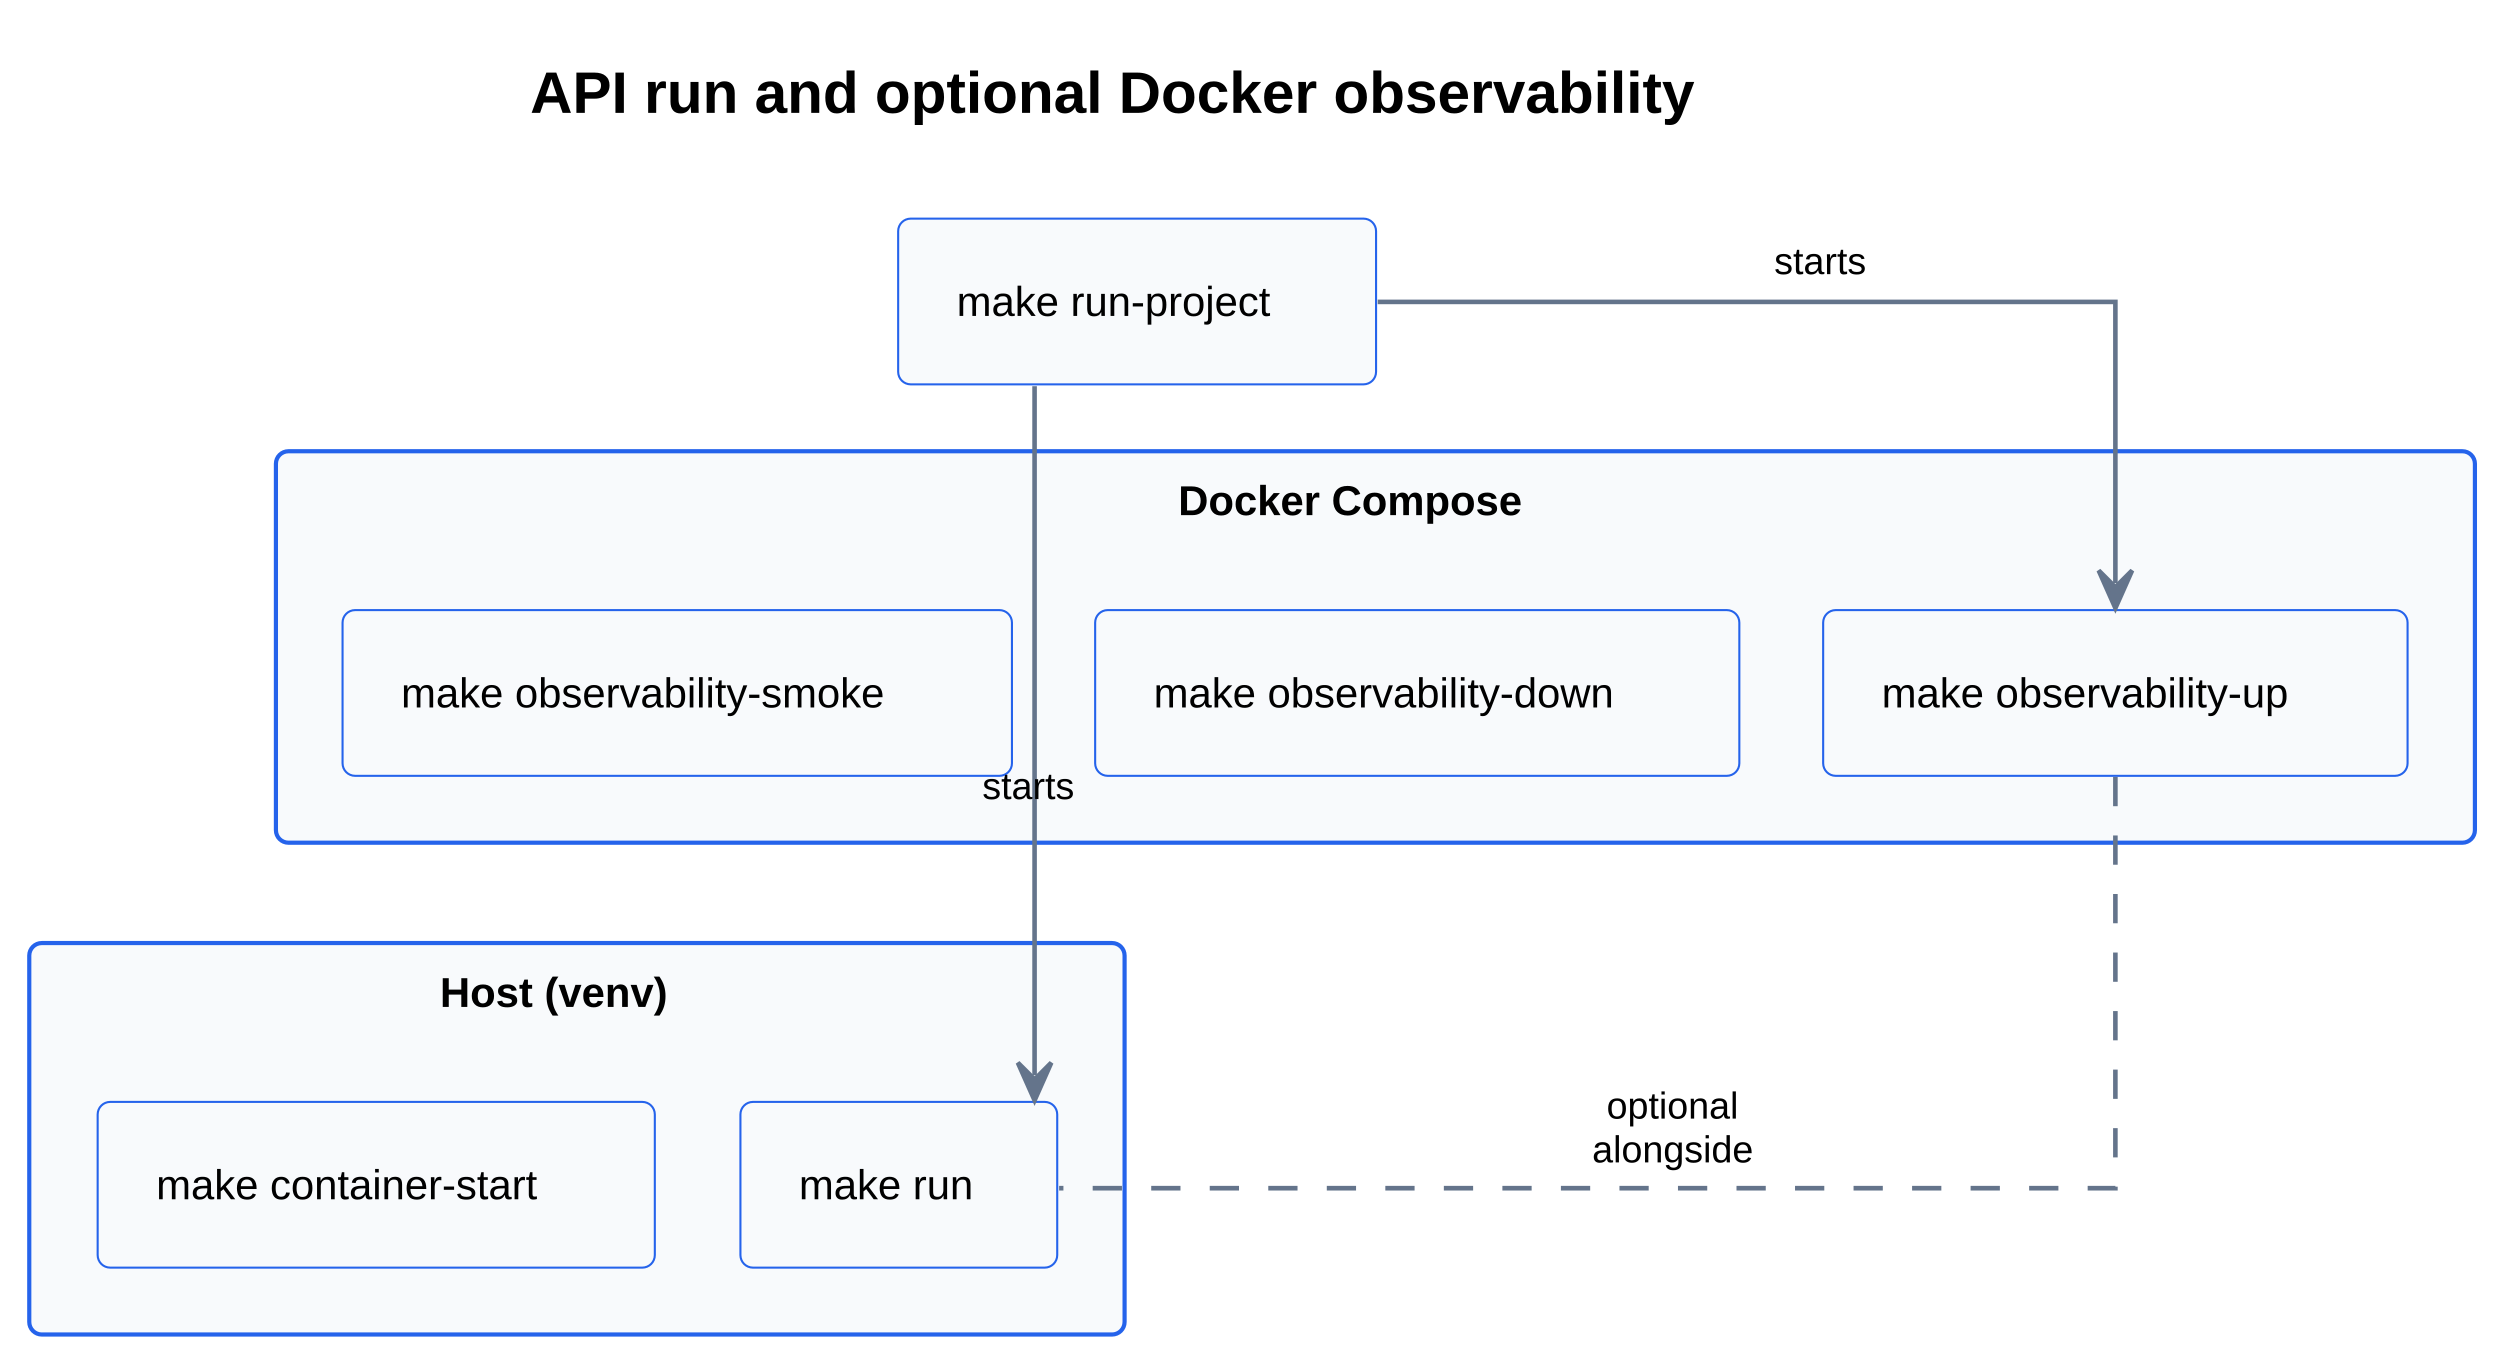
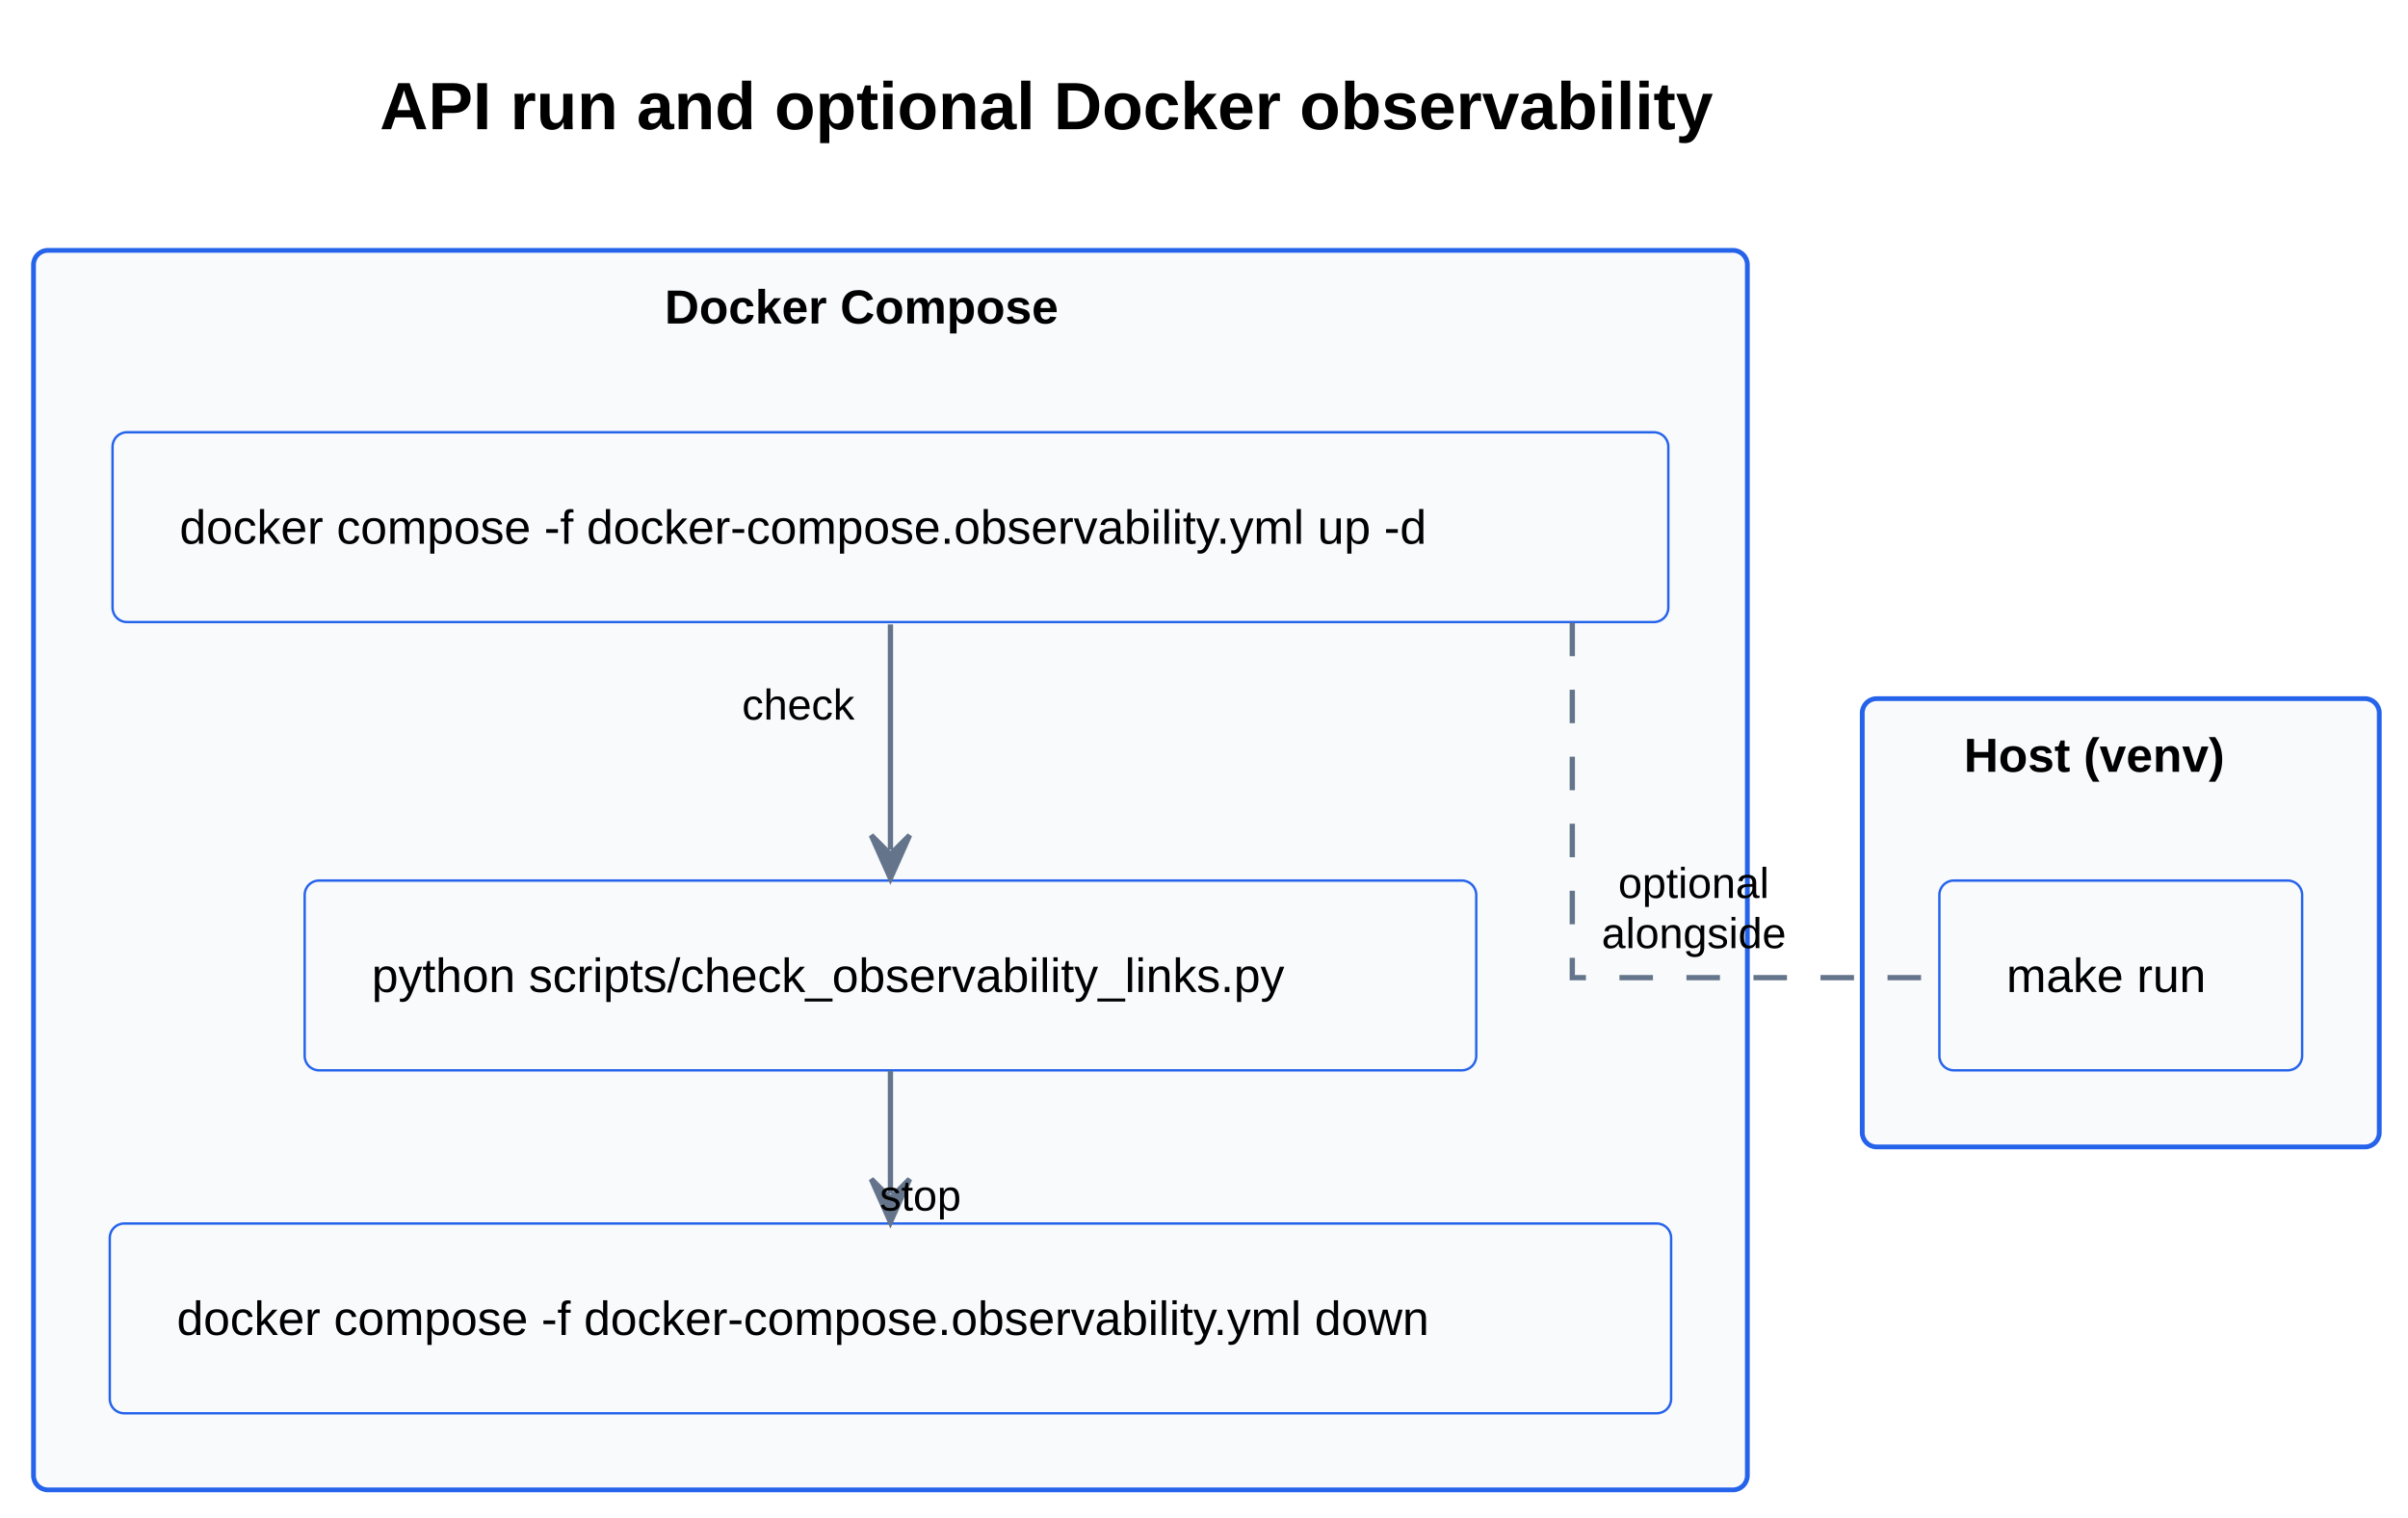
- <svg xmlns="http://www.w3.org/2000/svg" contentStyleType="text/css" data-diagram-type="DESCRIPTION" height="325px" preserveAspectRatio="none" style="width:598px;height:325px;background:#FFFFFF;" version="1.1" viewBox="0 0 598 325" width="598px" zoomAndPan="magnify">
+ <svg xmlns="http://www.w3.org/2000/svg" contentStyleType="text/css" data-diagram-type="DESCRIPTION" height="317px" preserveAspectRatio="none" style="width:503px;height:317px;background:#FFFFFF;" version="1.1" viewBox="0 0 503 317" width="503px" zoomAndPan="magnify">
  <defs />
  <g>
    <g class="title" data-source-line="44">
-       <text fill="#000000" font-family="'Arial'" font-size="14" font-weight="bold" lengthAdjust="spacing" textLength="330.34" x="126.83" y="26.995">API run and optional Docker observability</text>
+       <text fill="#000000" font-family="'Arial'" font-size="14" font-weight="bold" lengthAdjust="spacing" textLength="330.34" x="79.33" y="26.995">API run and optional Docker observability</text>
    </g>
-     <g class="cluster" data-qualified-name="Host .venv." data-source-line="50" id="ent0003">
-       <rect fill="#F8FAFC" height="93.64" rx="3" ry="3" style="stroke:#2563EB;stroke-width:1;" width="262" x="7" y="225.577" />
-       <text fill="#000000" font-family="'Arial'" font-size="10" font-weight="bold" lengthAdjust="spacing" textLength="65.532" x="105.234" y="240.859">Host (venv)</text>
+     <g class="cluster" data-qualified-name="Host .venv." data-source-line="48" id="ent0002">
+       <rect fill="#F8FAFC" height="93.64" rx="3" ry="3" style="stroke:#2563EB;stroke-width:1;" width="108" x="389" y="145.937" />
+       <text fill="#000000" font-family="'Arial'" font-size="10" font-weight="bold" lengthAdjust="spacing" textLength="65.532" x="410.234" y="161.219">Host (venv)</text>
    </g>
-     <g class="cluster" data-qualified-name="Docker Compose" data-source-line="55" id="ent0006">
-       <rect fill="#F8FAFC" height="93.64" rx="3" ry="3" style="stroke:#2563EB;stroke-width:1;" width="526" x="66" y="107.937" />
-       <text fill="#000000" font-family="'Arial'" font-size="10" font-weight="bold" lengthAdjust="spacing" textLength="94.336" x="281.832" y="123.219">Docker Compose</text>
+     <g class="cluster" data-qualified-name="Docker Compose" data-source-line="52" id="ent0004">
+       <rect fill="#F8FAFC" height="258.92" rx="3" ry="3" style="stroke:#2563EB;stroke-width:1;" width="358" x="7" y="52.297" />
+       <text fill="#000000" font-family="'Arial'" font-size="10" font-weight="bold" lengthAdjust="spacing" textLength="94.336" x="138.832" y="67.579">Docker Compose</text>
    </g>
-     <g class="entity" data-qualified-name="Host .venv..run" data-source-line="51" id="ent0004">
-       <rect fill="#F8FAFC" height="39.641" rx="3" ry="3" style="stroke:#2563EB;stroke-width:0.5;" width="75.778" x="177.11" y="263.577" />
-       <text fill="#000000" font-family="'Arial'" font-size="10" lengthAdjust="spacing" textLength="47.778" x="191.11" y="286.859">make run</text>
+     <g class="entity" data-qualified-name="Host .venv..run" data-source-line="49" id="ent0003">
+       <rect fill="#F8FAFC" height="39.641" rx="3" ry="3" style="stroke:#2563EB;stroke-width:0.5;" width="75.778" x="405.11" y="183.937" />
+       <text fill="#000000" font-family="'Arial'" font-size="10" lengthAdjust="spacing" textLength="47.778" x="419.11" y="207.219">make run</text>
    </g>
-     <g class="entity" data-qualified-name="Host .venv..cstart" data-source-line="52" id="ent0005">
-       <rect fill="#F8FAFC" height="39.641" rx="3" ry="3" style="stroke:#2563EB;stroke-width:0.5;" width="133.273" x="23.36" y="263.577" />
-       <text fill="#000000" font-family="'Arial'" font-size="10" lengthAdjust="spacing" textLength="105.273" x="37.36" y="286.859">make container-start</text>
+     <g class="entity" data-qualified-name="Docker Compose.obup" data-source-line="53" id="ent0005">
+       <rect fill="#F8FAFC" height="39.641" rx="3" ry="3" style="stroke:#2563EB;stroke-width:0.5;" width="324.982" x="23.51" y="90.297" />
+       <text fill="#000000" font-family="'Arial'" font-size="10" lengthAdjust="spacing" textLength="296.982" x="37.51" y="113.579">docker compose -f docker-compose.observability.yml up -d</text>
    </g>
-     <g class="entity" data-qualified-name="Docker Compose.obup" data-source-line="56" id="ent0007">
-       <rect fill="#F8FAFC" height="39.641" rx="3" ry="3" style="stroke:#2563EB;stroke-width:0.5;" width="139.792" x="436.1" y="145.937" />
-       <text fill="#000000" font-family="'Arial'" font-size="10" lengthAdjust="spacing" textLength="111.792" x="450.1" y="169.219">make observability-up</text>
+     <g class="entity" data-qualified-name="Docker Compose.obdown" data-source-line="54" id="ent0006">
+       <rect fill="#F8FAFC" height="39.641" rx="3" ry="3" style="stroke:#2563EB;stroke-width:0.5;" width="326.144" x="22.93" y="255.577" />
+       <text fill="#000000" font-family="'Arial'" font-size="10" lengthAdjust="spacing" textLength="298.144" x="36.93" y="278.859">docker compose -f docker-compose.observability.yml down</text>
    </g>
-     <g class="entity" data-qualified-name="Docker Compose.obdown" data-source-line="57" id="ent0008">
-       <rect fill="#F8FAFC" height="39.641" rx="3" ry="3" style="stroke:#2563EB;stroke-width:0.5;" width="154.089" x="261.96" y="145.937" />
-       <text fill="#000000" font-family="'Arial'" font-size="10" lengthAdjust="spacing" textLength="126.089" x="275.96" y="169.219">make observability-down</text>
+     <g class="entity" data-qualified-name="Docker Compose.obsmoke" data-source-line="55" id="ent0007">
+       <rect fill="#F8FAFC" height="39.641" rx="3" ry="3" style="stroke:#2563EB;stroke-width:0.5;" width="244.728" x="63.64" y="183.937" />
+       <text fill="#000000" font-family="'Arial'" font-size="10" lengthAdjust="spacing" textLength="216.728" x="77.64" y="207.219">python scripts/check_observability_links.py</text>
    </g>
-     <g class="entity" data-qualified-name="Docker Compose.obsmoke" data-source-line="58" id="ent0009">
-       <rect fill="#F8FAFC" height="39.641" rx="3" ry="3" style="stroke:#2563EB;stroke-width:0.5;" width="160.119" x="81.94" y="145.937" />
-       <text fill="#000000" font-family="'Arial'" font-size="10" lengthAdjust="spacing" textLength="132.119" x="95.94" y="169.219">make observability-smoke</text>
+     <g class="link" data-entity-1="ent0005" data-entity-2="ent0003" data-link-type="association" data-source-line="58" id="lnk8">
+       <path d="M328.43,130.067 C328.43,157.697 328.43,204.217 328.43,204.217 C328.43,204.217 371.52,204.217 404.85,204.217" fill="none" id="obup-run" style="stroke:#64748B;stroke-width:1.1;stroke-dasharray:7,7;" />
+       <text fill="#000000" font-family="'Arial'" font-size="9" lengthAdjust="spacing" textLength="36.475" x="338.022" y="187.571">optional</text>
+       <text fill="#000000" font-family="'Arial'" font-size="9" lengthAdjust="spacing" textLength="43.378" x="334.57" y="198.047">alongside</text>
    </g>
-     <g class="entity" data-qualified-name="rproj" data-source-line="48" id="ent0002">
-       <rect fill="#F8FAFC" height="39.641" rx="3" ry="3" style="stroke:#2563EB;stroke-width:0.5;" width="114.314" x="214.84" y="52.297" />
-       <text fill="#000000" font-family="'Arial'" font-size="10" lengthAdjust="spacing" textLength="86.314" x="228.84" y="75.579">make run-project</text>
+     <g class="link" data-entity-1="ent0005" data-entity-2="ent0007" data-link-type="dependency" data-source-line="59" id="lnk9">
+       <path d="M186,130.437 C186,146.137 186,161.777 186,177.477" fill="none" id="obup-to-obsmoke" style="stroke:#64748B;stroke-width:1.1;" />
+       <polygon fill="#64748B" points="186,183.477,190,174.477,186,178.477,182,174.477,186,183.477" style="stroke:#64748B;stroke-width:1.1;" />
+       <text fill="#000000" font-family="'Arial'" font-size="9" lengthAdjust="spacing" textLength="26.35" x="155" y="150.311">check</text>
    </g>
-     <g class="link" data-entity-1="ent0002" data-entity-2="ent0007" data-link-type="dependency" data-source-line="61" id="lnk10">
-       <path d="M329.54,72.217 C398.83,72.217 506,72.217 506,72.217 C506,72.217 506,111.947 506,139.457" fill="none" id="rproj-to-obup" style="stroke:#64748B;stroke-width:1.1;" />
-       <polygon fill="#64748B" points="506,145.457,510,136.457,506,140.457,502,136.457,506,145.457" style="stroke:#64748B;stroke-width:1.1;" />
-       <text fill="#000000" font-family="'Arial'" font-size="9" lengthAdjust="spacing" textLength="25.651" x="424.39" y="65.571">starts</text>
-     </g>
-     <g class="link" data-entity-1="ent0002" data-entity-2="ent0004" data-link-type="dependency" data-source-line="62" id="lnk11">
-       <path d="M247.47,92.377 C247.47,132.757 247.47,216.867 247.47,257.197" fill="none" id="rproj-to-run" style="stroke:#64748B;stroke-width:1.1;" />
-       <polygon fill="#64748B" points="247.47,263.197,251.47,254.197,247.47,258.197,243.47,254.197,247.47,263.197" style="stroke:#64748B;stroke-width:1.1;" />
-       <text fill="#000000" font-family="'Arial'" font-size="9" lengthAdjust="spacing" textLength="25.651" x="234.97" y="191.141">starts</text>
-     </g>
-     <g class="link" data-entity-1="ent0007" data-entity-2="ent0004" data-link-type="association" data-source-line="63" id="lnk12">
-       <path d="M506,185.847 C506,219.647 506,284.217 506,284.217 C506,284.217 332.36,284.217 253.34,284.217" fill="none" id="obup-run" style="stroke:#64748B;stroke-width:1.1;stroke-dasharray:7,7;" />
-       <text fill="#000000" font-family="'Arial'" font-size="9" lengthAdjust="spacing" textLength="36.475" x="384.302" y="267.571">optional</text>
-       <text fill="#000000" font-family="'Arial'" font-size="9" lengthAdjust="spacing" textLength="43.378" x="380.85" y="278.047">alongside</text>
+     <g class="link" data-entity-1="ent0007" data-entity-2="ent0006" data-link-type="dependency" data-source-line="60" id="lnk10">
+       <path d="M186,223.707 C186,233.567 186,239.427 186,249.297" fill="none" id="obsmoke-to-obdown" style="stroke:#64748B;stroke-width:1.1;" />
+       <polygon fill="#64748B" points="186,255.297,190,246.297,186,250.297,182,246.297,186,255.297" style="stroke:#64748B;stroke-width:1.1;" />
+       <text fill="#000000" font-family="'Arial'" font-size="9" lengthAdjust="spacing" textLength="19.437" x="183.75" y="252.861">stop</text>
    </g>
  </g>
</svg>
